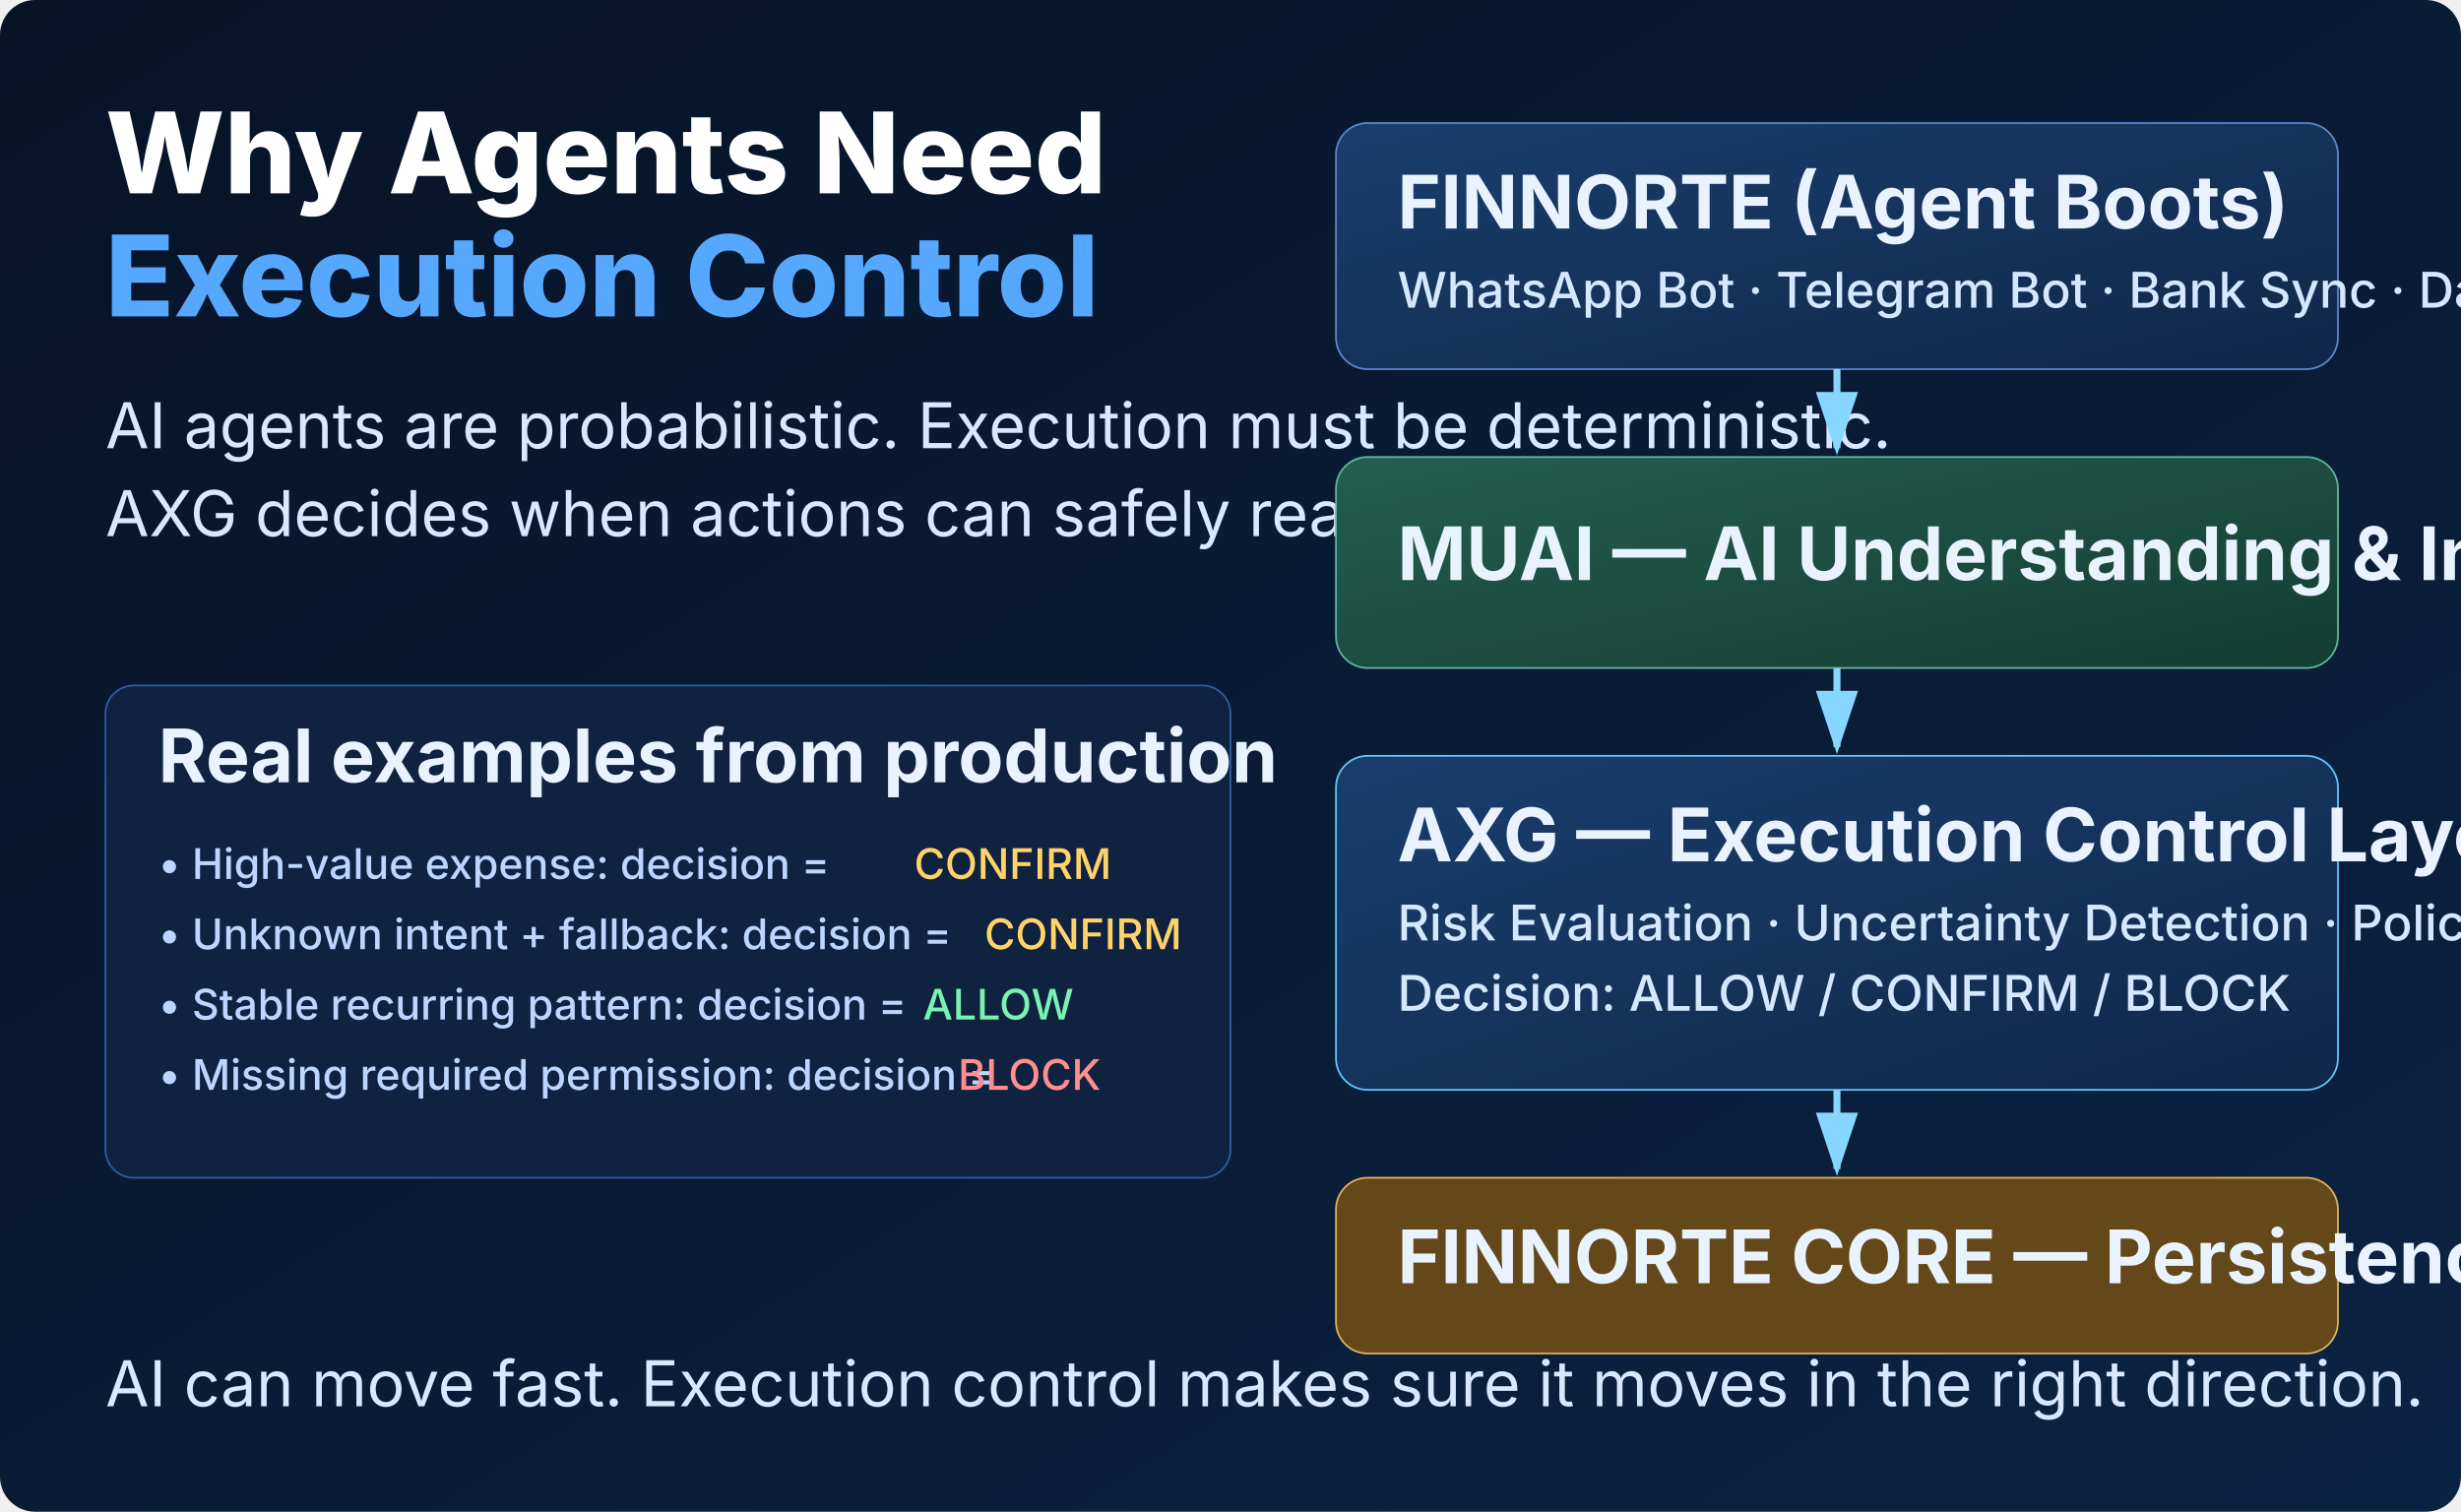
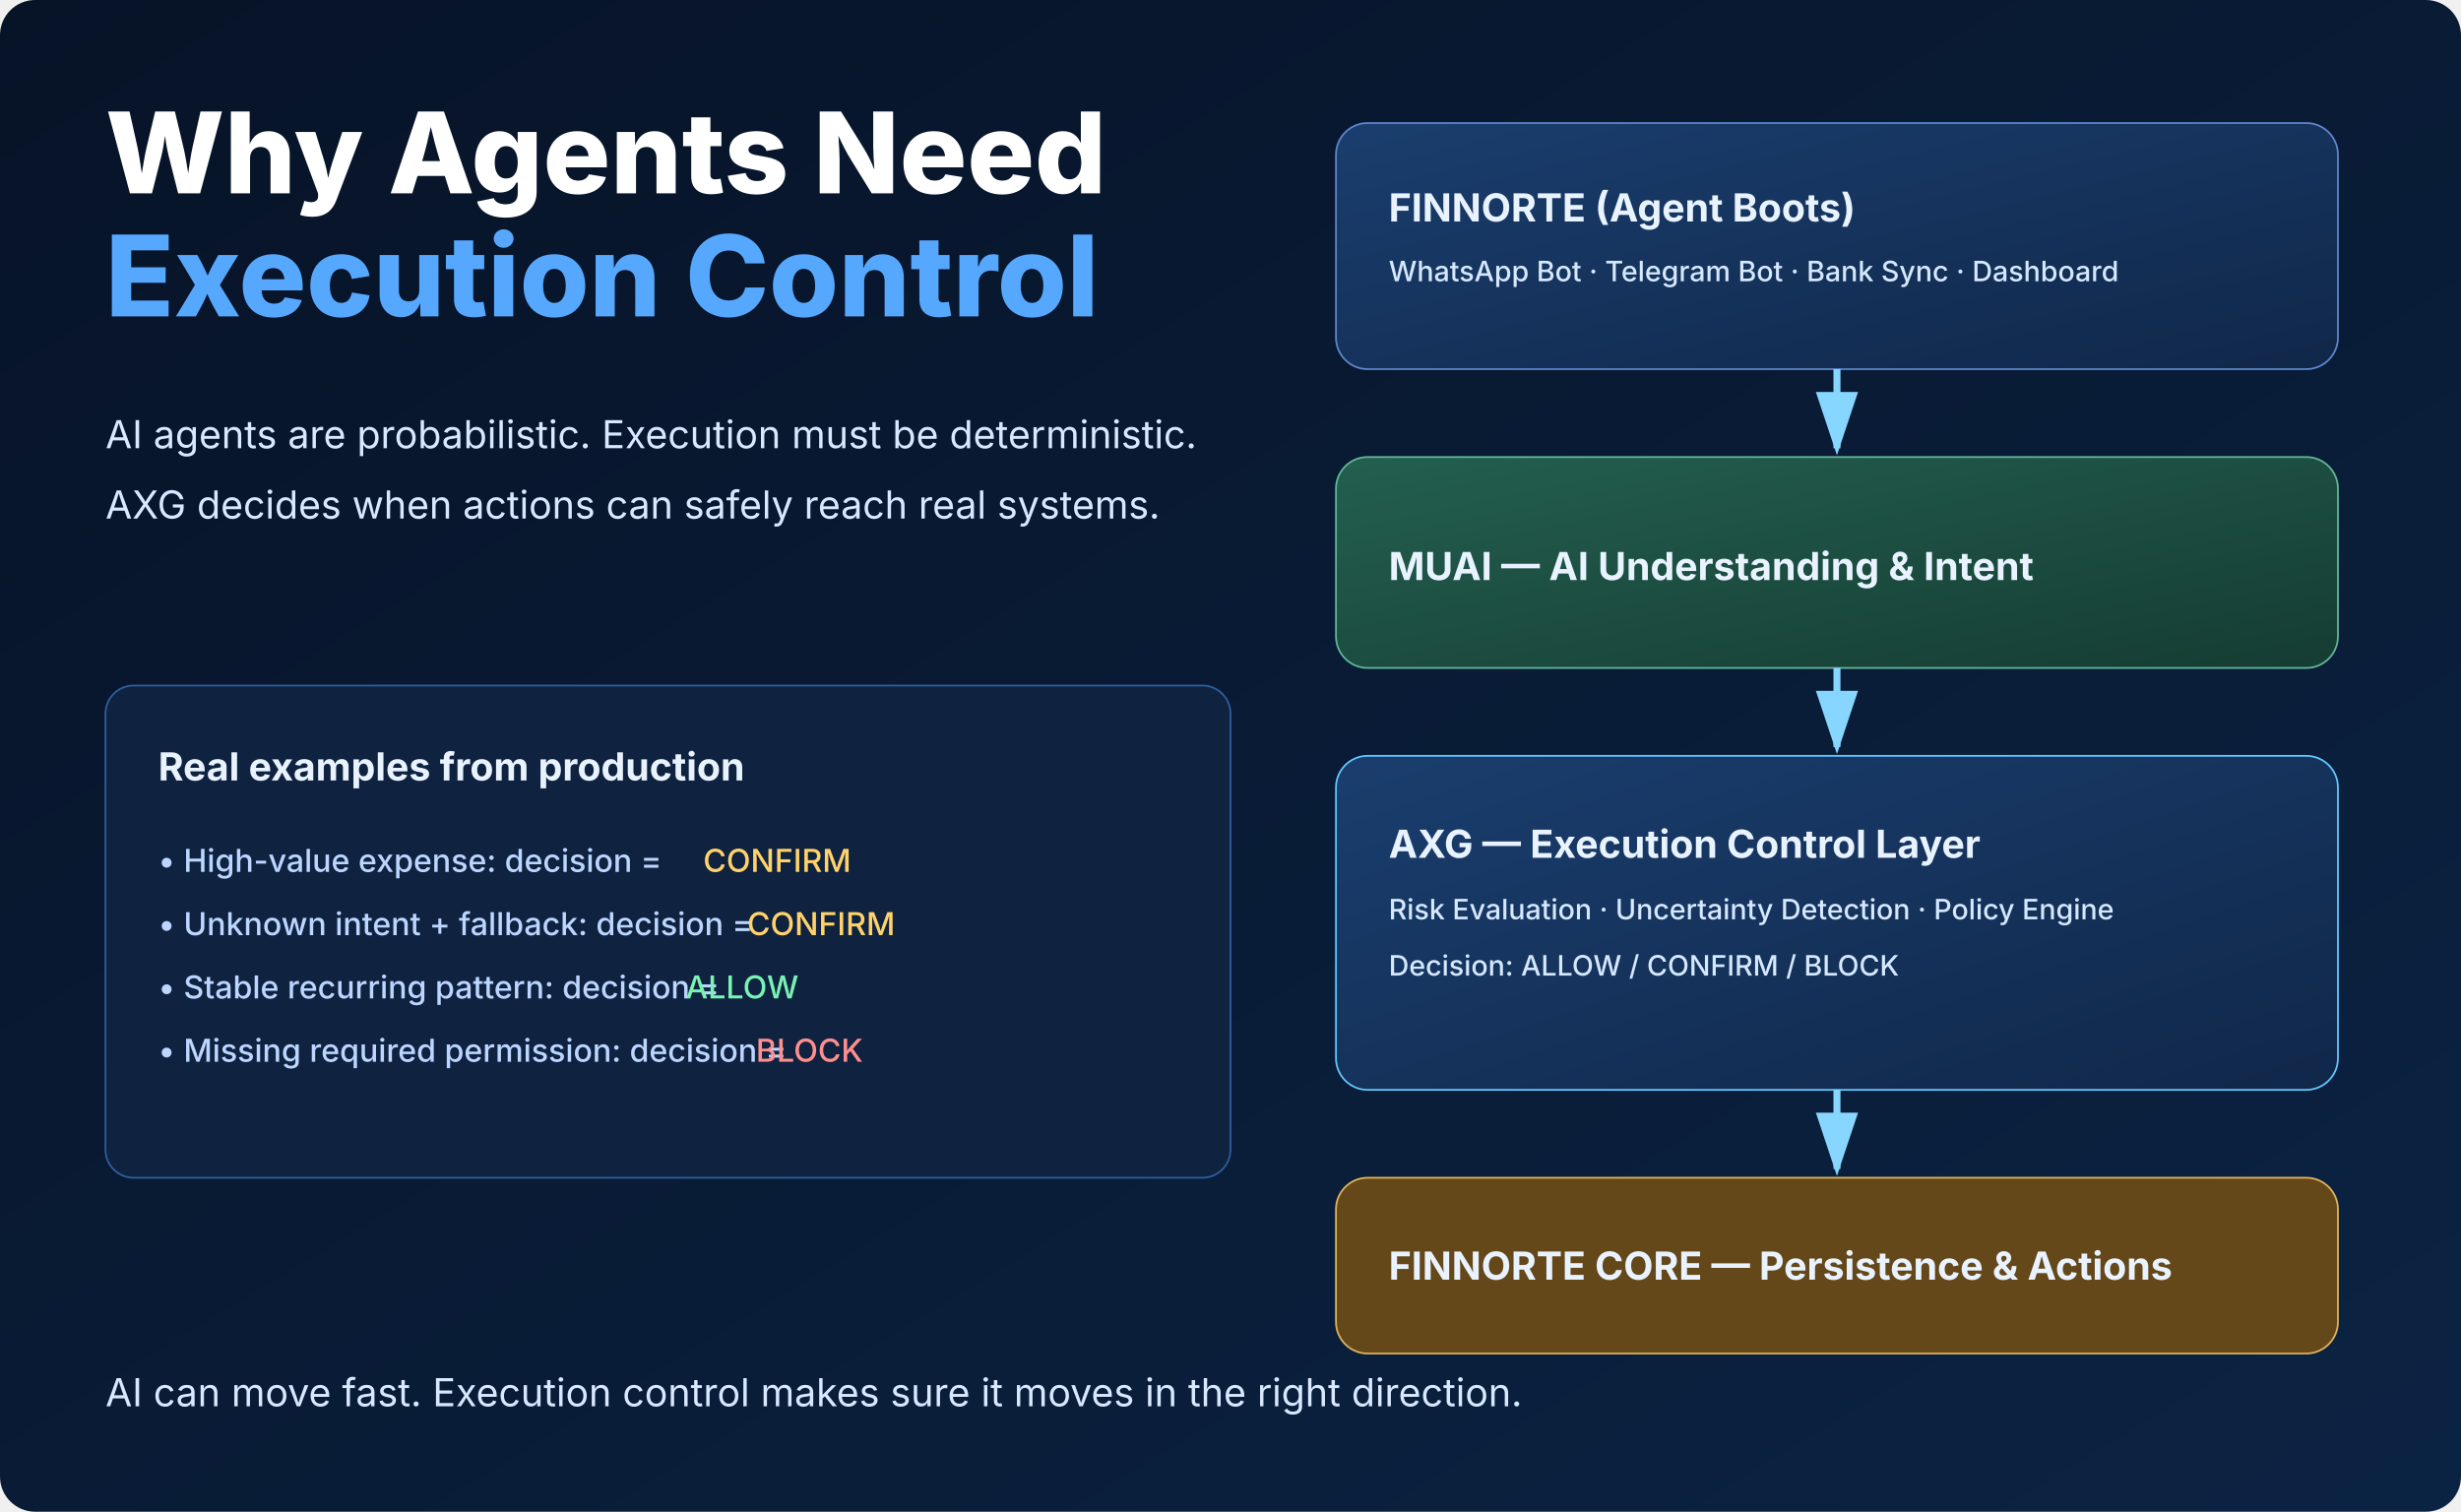
<svg xmlns="http://www.w3.org/2000/svg" width="1400" height="860" viewBox="0 0 1400 860" role="img" aria-labelledby="title desc">
  <defs>
    <linearGradient id="bg" x1="0" y1="0" x2="1" y2="1">
      <stop offset="0%" stop-color="#071327" />
      <stop offset="100%" stop-color="#0b2343" />
    </linearGradient>
    <linearGradient id="panel" x1="0" y1="0" x2="1" y2="1">
      <stop offset="0%" stop-color="#1a3e6e" />
      <stop offset="100%" stop-color="#102749" />
    </linearGradient>
    <linearGradient id="panel2" x1="0" y1="0" x2="1" y2="1">
      <stop offset="0%" stop-color="#235f4f" />
      <stop offset="100%" stop-color="#153c32" />
    </linearGradient>
    <marker id="arrow" markerWidth="10" markerHeight="10" refX="8" refY="3" orient="auto">
      <path d="M0,0 L0,6 L9,3 z" fill="#87d6ff" />
    </marker>
    <style>
      .h1 { font: 800 64px 'Inter', 'Segoe UI', Arial, sans-serif; fill: #ffffff; }
      .h1a { fill: #56a8ff; }
-       .body { font: 400 36px 'Inter', 'Segoe UI', Arial, sans-serif; fill: #d8e8ff; }
-       .small { font: 500 24px 'Inter', 'Segoe UI', Arial, sans-serif; fill: #bcd6ff; }
-       .cardh { font: 700 42px 'Inter', 'Segoe UI', Arial, sans-serif; fill: #e9f3ff; }
-       .cardt { font: 500 28px 'Inter', 'Segoe UI', Arial, sans-serif; fill: #d5e8ff; }
+       .body { font: 400 22px 'Inter', 'Segoe UI', Arial, sans-serif; fill: #d8e8ff; }
+       .small { font: 500 18px 'Inter', 'Segoe UI', Arial, sans-serif; fill: #bcd6ff; }
+       .cardh { font: 700 22px 'Inter', 'Segoe UI', Arial, sans-serif; fill: #e9f3ff; }
+       .cardt { font: 500 16px 'Inter', 'Segoe UI', Arial, sans-serif; fill: #d5e8ff; }
      .ok { fill: #79f2b2; }
      .warn { fill: #ffd36a; }
      .danger { fill: #ff8f8f; }
    </style>
  </defs>
  <rect width="1400" height="860" fill="url(#bg)" rx="20" />
  <text x="60" y="110" class="h1">Why Agents Need</text>
  <text x="60" y="180" class="h1 h1a">Execution Control</text>
  <text x="60" y="255" class="body">AI agents are probabilistic. Execution must be deterministic.</text>
-   <text x="60" y="305" class="body">AXG decides when actions can safely reach real systems.</text>
+   <text x="60" y="295" class="body">AXG decides when actions can safely reach real systems.</text>
  <rect x="760" y="70" width="570" height="140" rx="18" fill="url(#panel)" stroke="#5f86cc" />
-   <text x="795" y="130" class="cardh">FINNORTE (Agent Boots)</text>
-   <text x="795" y="175" class="cardt">WhatsApp Bot · Telegram Bot · Bank Sync · Dashboard</text>
+   <text x="790" y="126" class="cardh">FINNORTE (Agent Boots)</text>
+   <text x="790" y="160" class="cardt">WhatsApp Bot · Telegram Bot · Bank Sync · Dashboard</text>
  <rect x="760" y="260" width="570" height="120" rx="18" fill="url(#panel2)" stroke="#63b69a" />
-   <text x="795" y="330" class="cardh">MUAI — AI Understanding &amp; Intent</text>
+   <text x="790" y="330" class="cardh">MUAI — AI Understanding &amp; Intent</text>
  <rect x="760" y="430" width="570" height="190" rx="18" fill="url(#panel)" stroke="#62c7ff" />
-   <text x="795" y="490" class="cardh">AXG — Execution Control Layer</text>
-   <text x="795" y="535" class="cardt">Risk Evaluation · Uncertainty Detection · Policy Engine</text>
-   <text x="795" y="575" class="cardt">Decision: ALLOW / CONFIRM / BLOCK</text>
+   <text x="790" y="488" class="cardh">AXG — Execution Control Layer</text>
+   <text x="790" y="523" class="cardt">Risk Evaluation · Uncertainty Detection · Policy Engine</text>
+   <text x="790" y="555" class="cardt">Decision: ALLOW / CONFIRM / BLOCK</text>
  <rect x="760" y="670" width="570" height="100" rx="18" fill="#65481a" stroke="#e0b35b" />
-   <text x="795" y="730" class="cardh">FINNORTE CORE — Persistence &amp; Actions</text>
+   <text x="790" y="728" class="cardh">FINNORTE CORE — Persistence &amp; Actions</text>
  <line x1="1045" y1="210" x2="1045" y2="255" stroke="#87d6ff" stroke-width="4" marker-end="url(#arrow)" />
  <line x1="1045" y1="380" x2="1045" y2="425" stroke="#87d6ff" stroke-width="4" marker-end="url(#arrow)" />
  <line x1="1045" y1="620" x2="1045" y2="665" stroke="#87d6ff" stroke-width="4" marker-end="url(#arrow)" />
  <rect x="60" y="390" width="640" height="280" rx="16" fill="#0f2240" stroke="#2e5f9f" />
-   <text x="90" y="445" class="cardh">Real examples from production</text>
-   <text x="90" y="500" class="small">• High-value expense: decision = </text>
-   <text x="520" y="500" class="small warn">CONFIRM</text>
-   <text x="90" y="540" class="small">• Unknown intent + fallback: decision = </text>
-   <text x="560" y="540" class="small warn">CONFIRM</text>
-   <text x="90" y="580" class="small">• Stable recurring pattern: decision = </text>
-   <text x="525" y="580" class="small ok">ALLOW</text>
-   <text x="90" y="620" class="small">• Missing required permission: decision = </text>
-   <text x="545" y="620" class="small danger">BLOCK</text>
+   <text x="90" y="444" class="cardh">Real examples from production</text>
+   <text x="90" y="496" class="small">• High-value expense: decision = </text>
+   <text x="400" y="496" class="small warn">CONFIRM</text>
+   <text x="90" y="532" class="small">• Unknown intent + fallback: decision = </text>
+   <text x="425" y="532" class="small warn">CONFIRM</text>
+   <text x="90" y="568" class="small">• Stable recurring pattern: decision = </text>
+   <text x="390" y="568" class="small ok">ALLOW</text>
+   <text x="90" y="604" class="small">• Missing required permission: decision = </text>
+   <text x="430" y="604" class="small danger">BLOCK</text>
  <text x="60" y="800" class="body">AI can move fast. Execution control makes sure it moves in the right direction.</text>
</svg>
